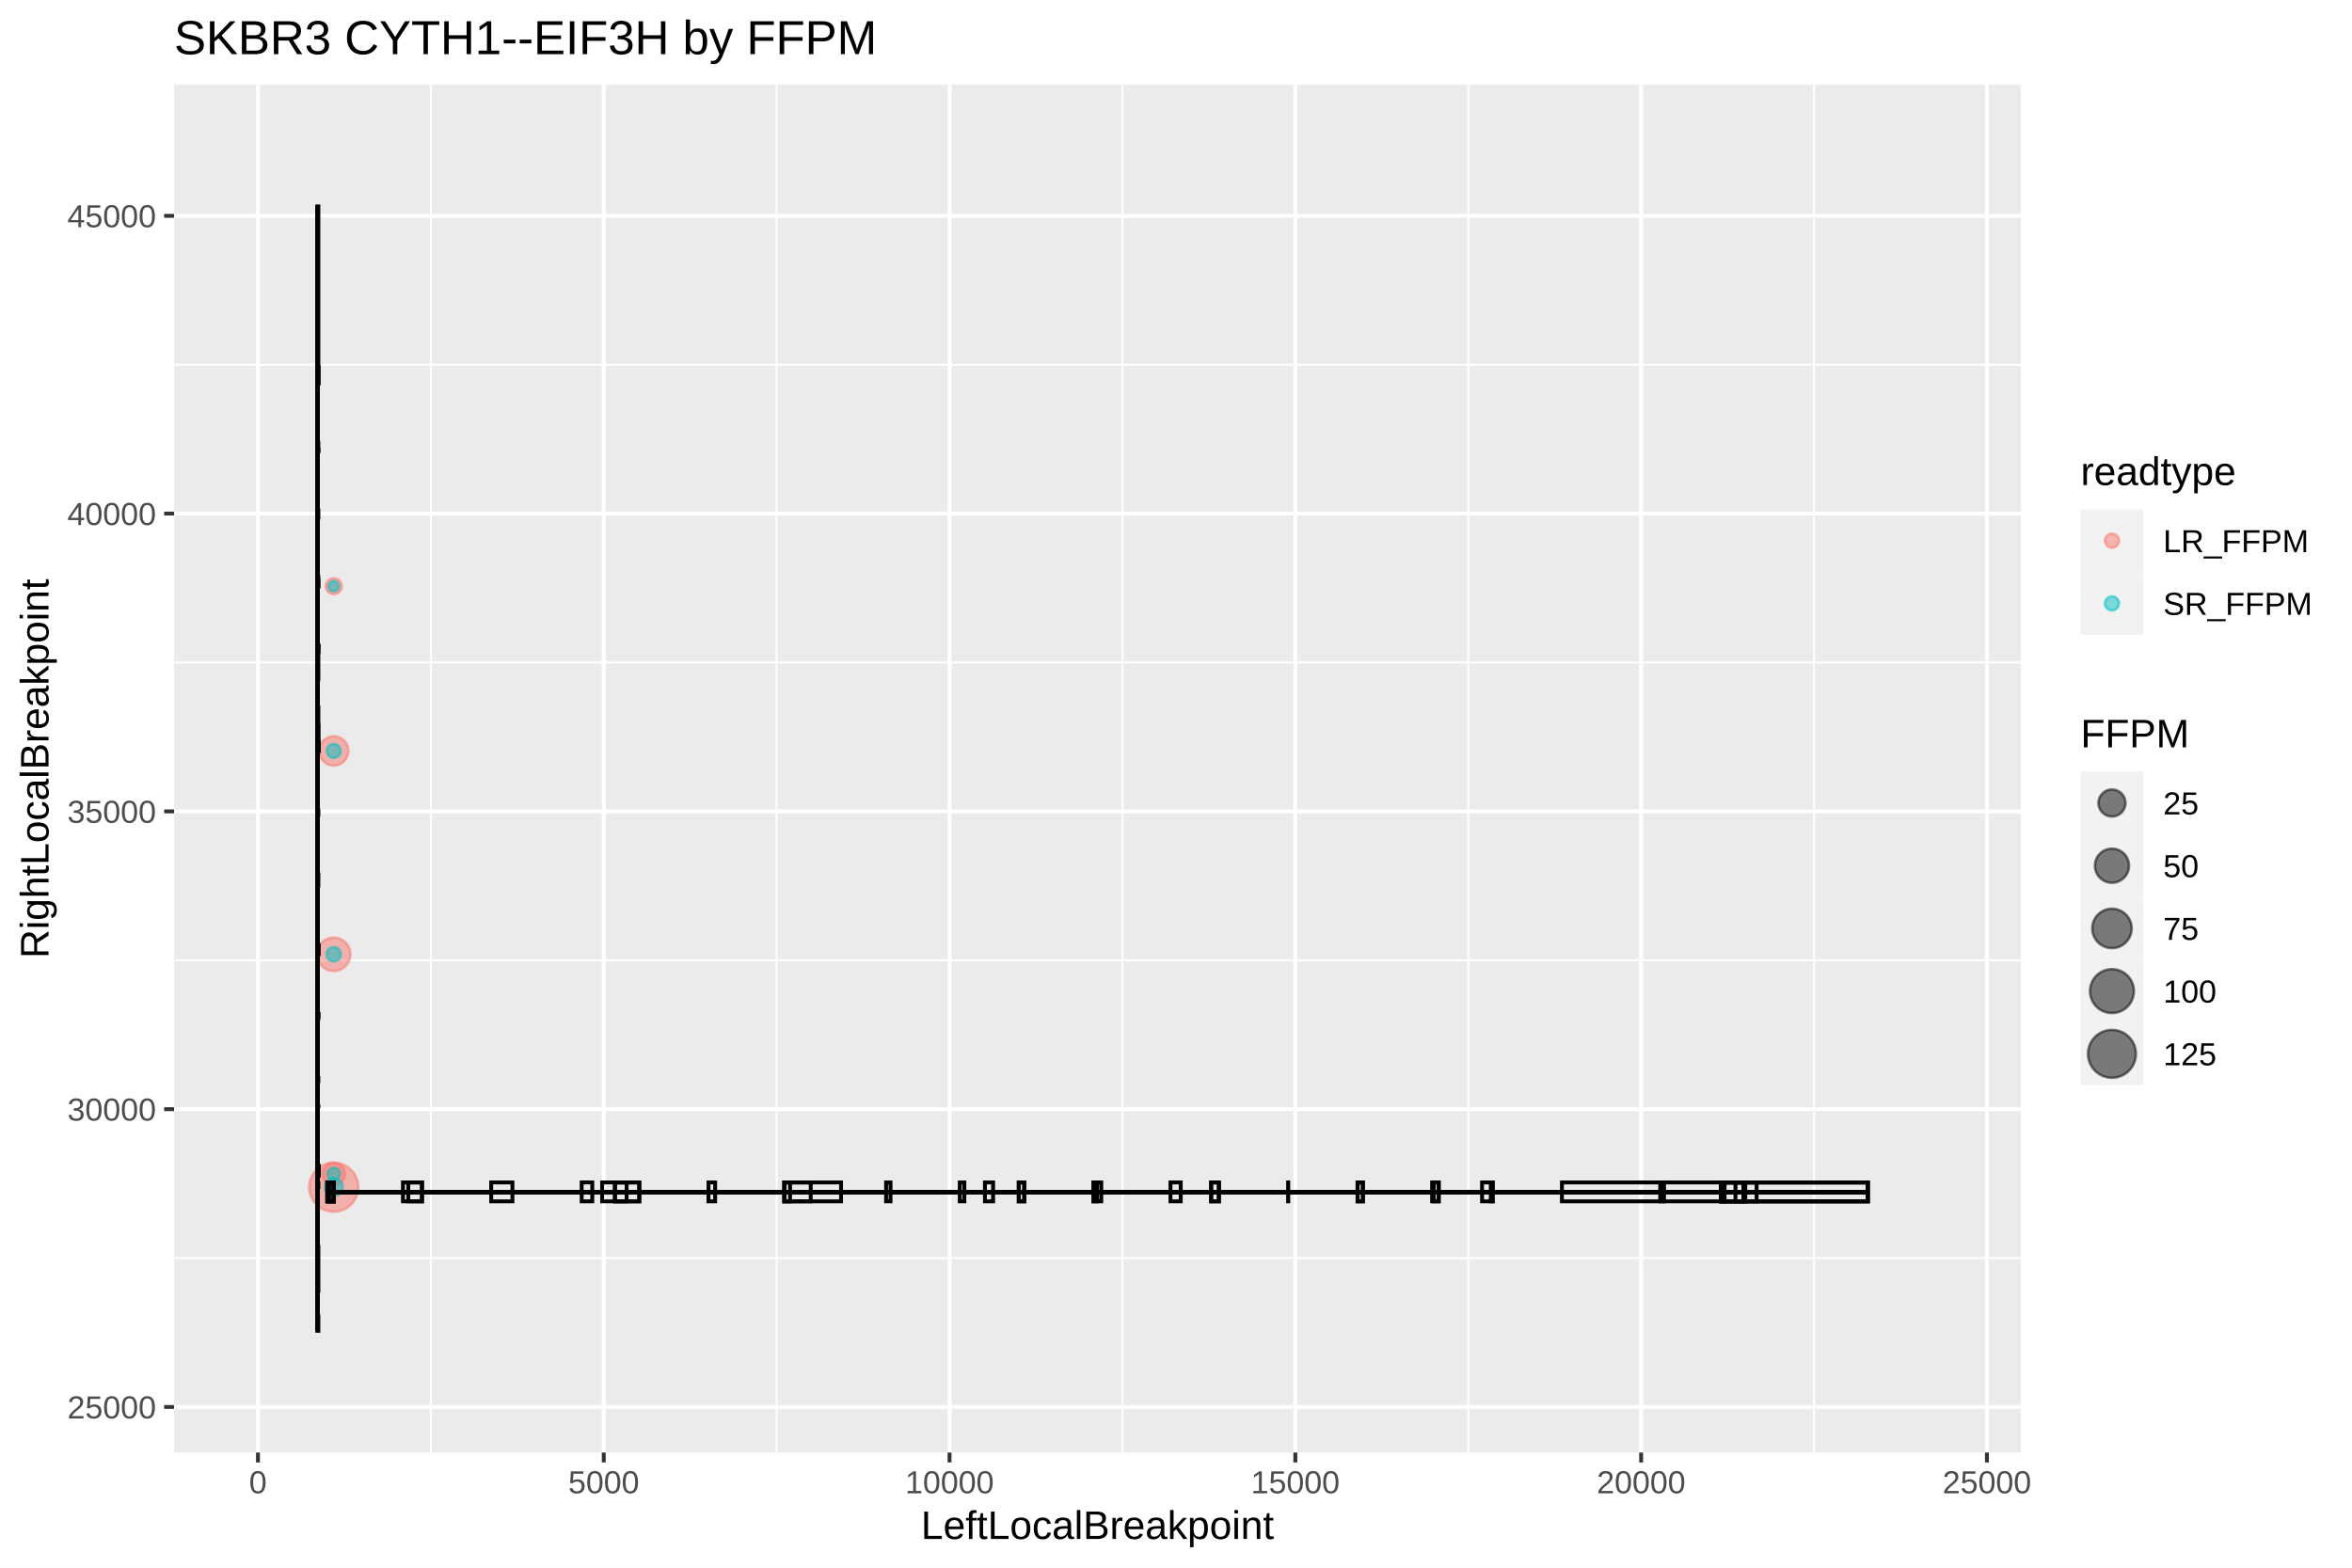
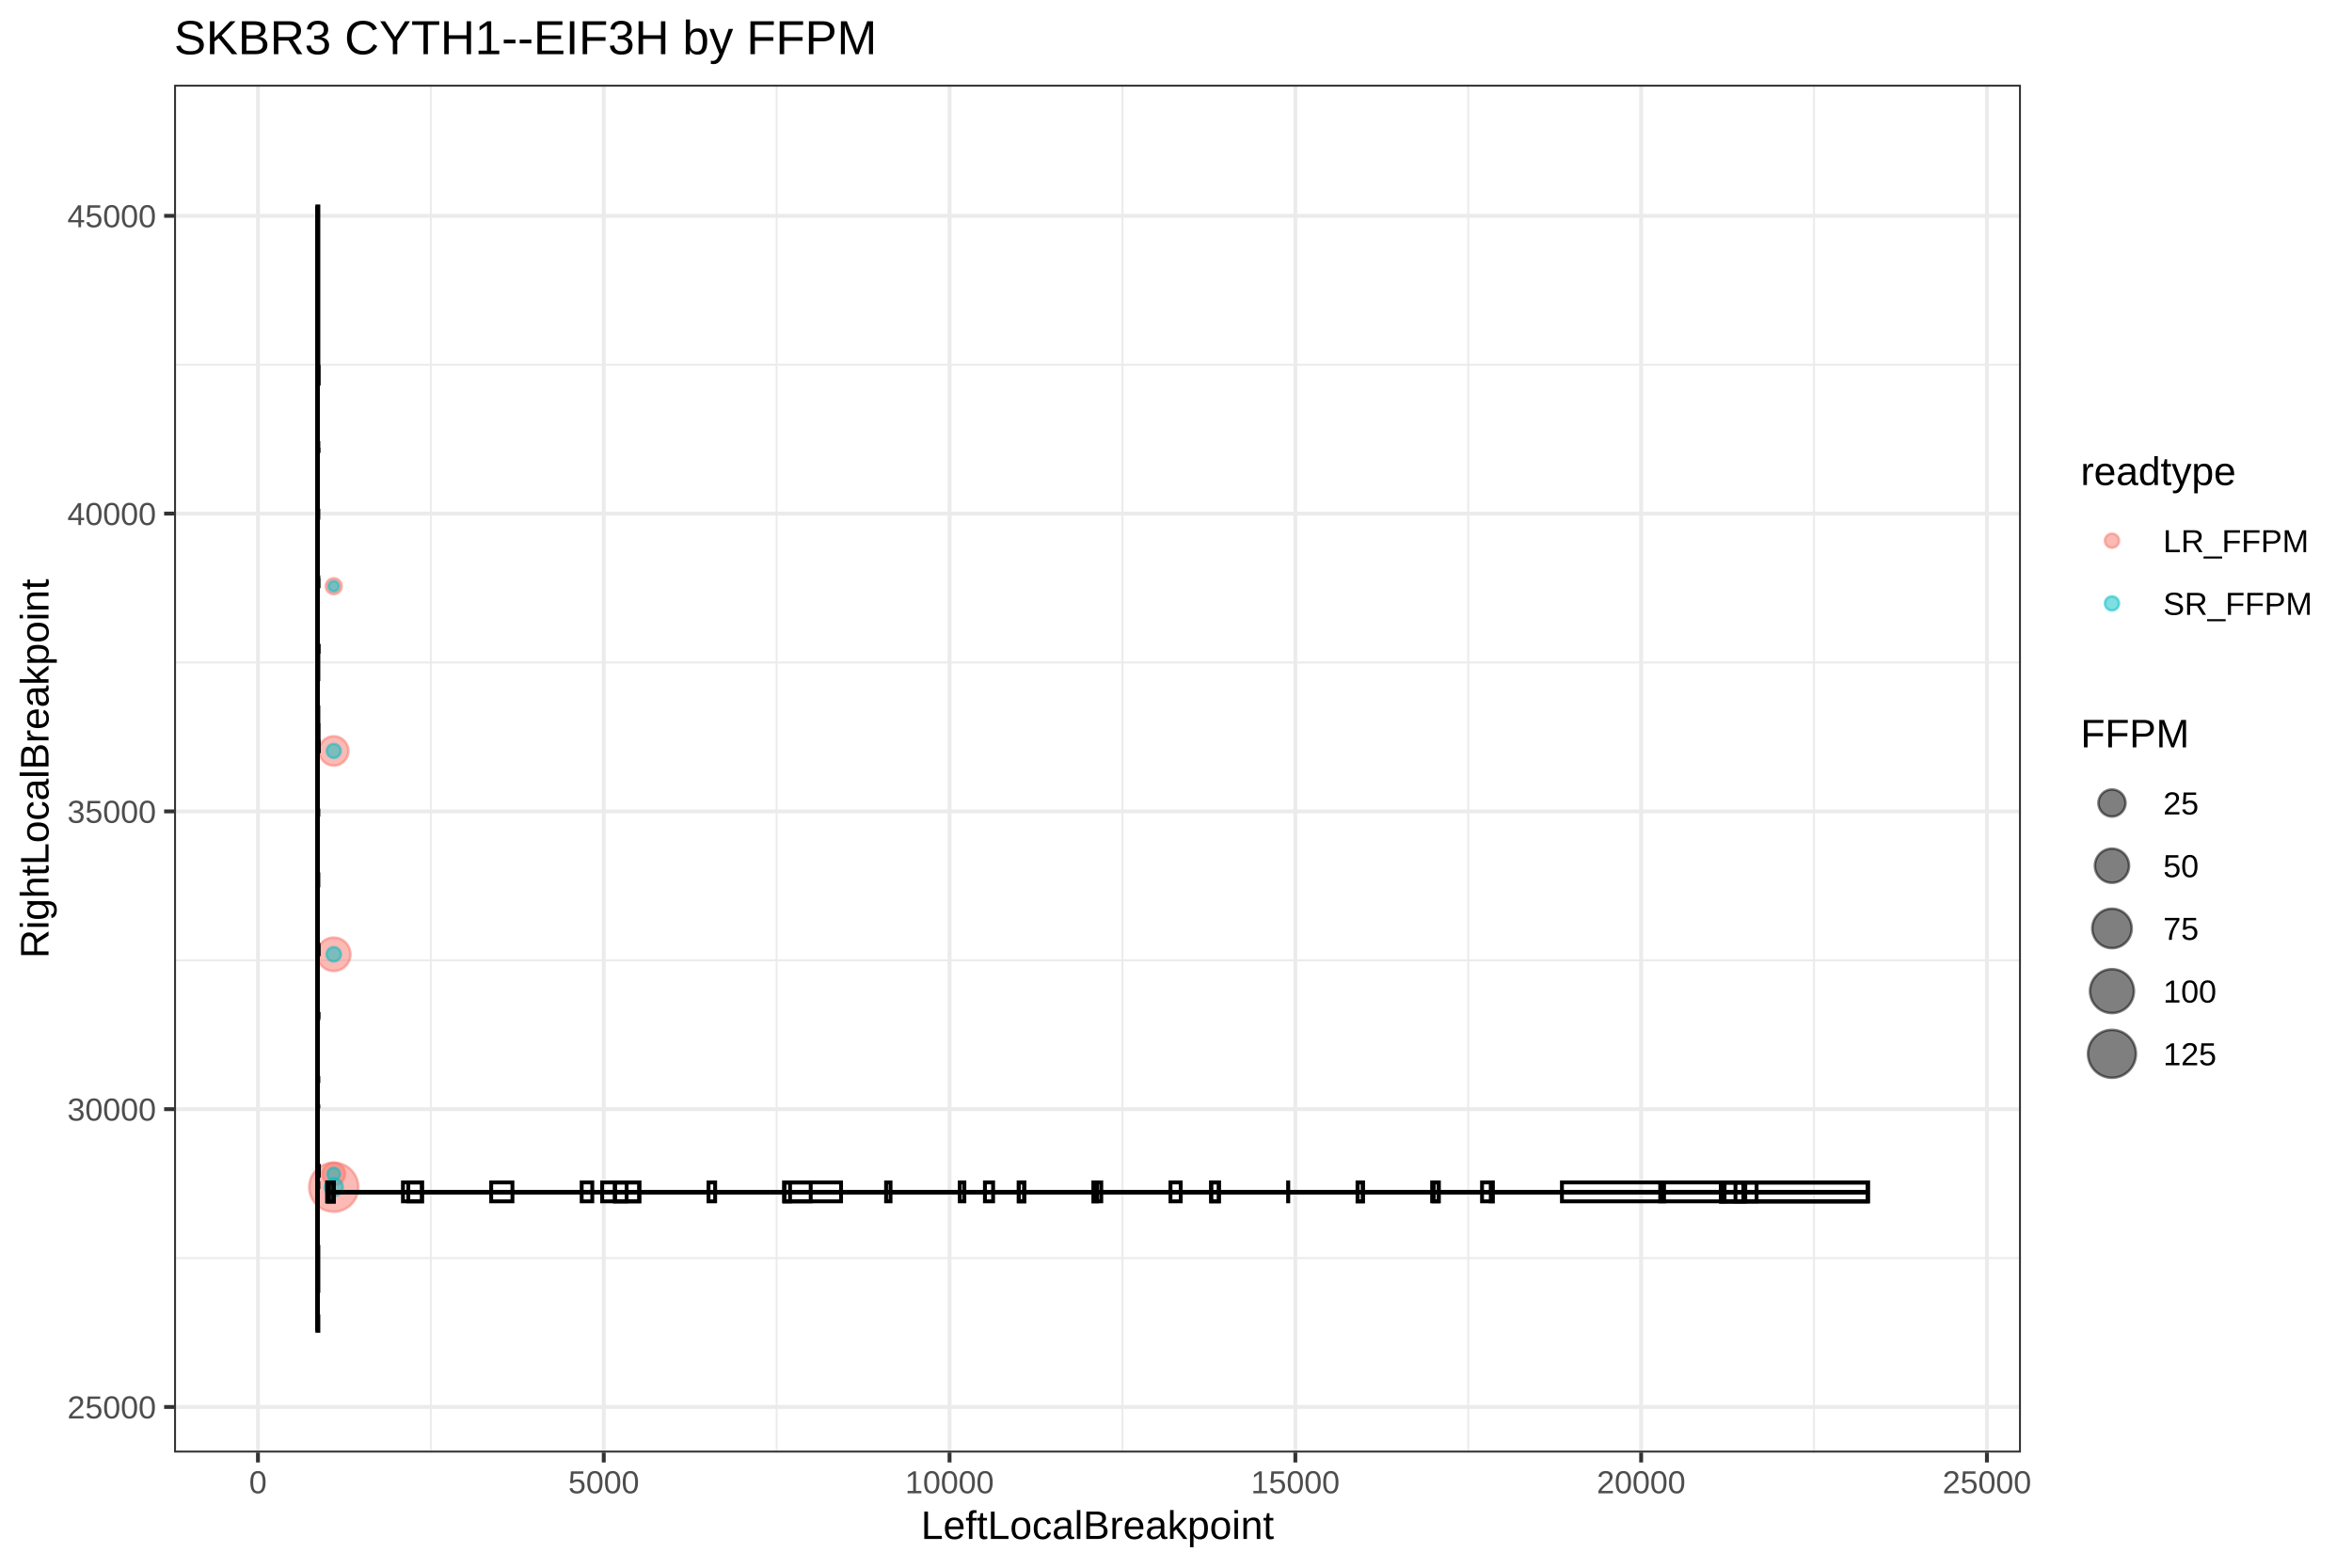
<svg xmlns="http://www.w3.org/2000/svg" class="svglite" width="648.00pt" height="432.00pt" viewBox="0 0 648.00 432.00">
  <defs>
    <style type="text/css">
    .svglite line, .svglite polyline, .svglite polygon, .svglite path, .svglite rect, .svglite circle {
      fill: none;
      stroke: #000000;
      stroke-linecap: round;
      stroke-linejoin: round;
      stroke-miterlimit: 10.00;
    }
    .svglite text {
      white-space: pre;
    }
  </style>
  </defs>
  <rect width="100%" height="100%" style="stroke: none; fill: #FFFFFF;" />
  <defs>
    <clipPath id="cpMC4wMHw2NDguMDB8MC4wMHw0MzIuMDA=">
      <rect x="0.00" y="0.00" width="648.00" height="432.00" />
    </clipPath>
  </defs>
  <g clip-path="url(#cpMC4wMHw2NDguMDB8MC4wMHw0MzIuMDA=)">
    <rect x="0.00" y="0.00" width="648.00" height="432.00" style="stroke-width: 1.07; stroke: #FFFFFF; fill: #FFFFFF;" />
  </g>
  <defs>
    <clipPath id="cpNDcuOTZ8NTU2Ljc5fDIzLjM0fDQwMC4yNw==">
      <rect x="47.96" y="23.34" width="508.83" height="376.93" />
    </clipPath>
  </defs>
  <g clip-path="url(#cpNDcuOTZ8NTU2Ljc5fDIzLjM0fDQwMC4yNw==)">
-     <rect x="47.96" y="23.34" width="508.83" height="376.93" style="stroke-width: 1.07; stroke: none; fill: #EBEBEB;" />
-     <polyline points="47.96,346.68 556.79,346.68 " style="stroke-width: 0.53; stroke: #FFFFFF; stroke-linecap: butt;" />
-     <polyline points="47.96,264.62 556.79,264.62 " style="stroke-width: 0.53; stroke: #FFFFFF; stroke-linecap: butt;" />
-     <polyline points="47.96,182.56 556.79,182.56 " style="stroke-width: 0.53; stroke: #FFFFFF; stroke-linecap: butt;" />
-     <polyline points="47.96,100.50 556.79,100.50 " style="stroke-width: 0.53; stroke: #FFFFFF; stroke-linecap: butt;" />
-     <polyline points="118.70,400.27 118.70,23.34 " style="stroke-width: 0.53; stroke: #FFFFFF; stroke-linecap: butt;" />
-     <polyline points="213.97,400.27 213.97,23.34 " style="stroke-width: 0.53; stroke: #FFFFFF; stroke-linecap: butt;" />
-     <polyline points="309.24,400.27 309.24,23.34 " style="stroke-width: 0.53; stroke: #FFFFFF; stroke-linecap: butt;" />
-     <polyline points="404.51,400.27 404.51,23.34 " style="stroke-width: 0.53; stroke: #FFFFFF; stroke-linecap: butt;" />
-     <polyline points="499.78,400.27 499.78,23.34 " style="stroke-width: 0.53; stroke: #FFFFFF; stroke-linecap: butt;" />
-     <polyline points="47.96,387.71 556.79,387.71 " style="stroke-width: 1.07; stroke: #FFFFFF; stroke-linecap: butt;" />
-     <polyline points="47.96,305.65 556.79,305.65 " style="stroke-width: 1.07; stroke: #FFFFFF; stroke-linecap: butt;" />
-     <polyline points="47.96,223.59 556.79,223.59 " style="stroke-width: 1.07; stroke: #FFFFFF; stroke-linecap: butt;" />
-     <polyline points="47.96,141.53 556.79,141.53 " style="stroke-width: 1.07; stroke: #FFFFFF; stroke-linecap: butt;" />
-     <polyline points="47.96,59.47 556.79,59.47 " style="stroke-width: 1.07; stroke: #FFFFFF; stroke-linecap: butt;" />
-     <polyline points="71.07,400.27 71.07,23.34 " style="stroke-width: 1.07; stroke: #FFFFFF; stroke-linecap: butt;" />
-     <polyline points="166.34,400.27 166.34,23.34 " style="stroke-width: 1.07; stroke: #FFFFFF; stroke-linecap: butt;" />
-     <polyline points="261.61,400.27 261.61,23.34 " style="stroke-width: 1.07; stroke: #FFFFFF; stroke-linecap: butt;" />
-     <polyline points="356.88,400.27 356.88,23.34 " style="stroke-width: 1.07; stroke: #FFFFFF; stroke-linecap: butt;" />
-     <polyline points="452.15,400.27 452.15,23.34 " style="stroke-width: 1.07; stroke: #FFFFFF; stroke-linecap: butt;" />
-     <polyline points="547.42,400.27 547.42,23.34 " style="stroke-width: 1.07; stroke: #FFFFFF; stroke-linecap: butt;" />
+     <rect x="47.96" y="23.34" width="508.83" height="376.93" style="stroke-width: 1.07; stroke: none; fill: #FFFFFF;" />
+     <polyline points="47.96,346.68 556.79,346.68 " style="stroke-width: 0.53; stroke: #EBEBEB; stroke-linecap: butt;" />
+     <polyline points="47.96,264.62 556.79,264.62 " style="stroke-width: 0.53; stroke: #EBEBEB; stroke-linecap: butt;" />
+     <polyline points="47.96,182.56 556.79,182.56 " style="stroke-width: 0.53; stroke: #EBEBEB; stroke-linecap: butt;" />
+     <polyline points="47.96,100.50 556.79,100.50 " style="stroke-width: 0.53; stroke: #EBEBEB; stroke-linecap: butt;" />
+     <polyline points="118.70,400.27 118.70,23.34 " style="stroke-width: 0.53; stroke: #EBEBEB; stroke-linecap: butt;" />
+     <polyline points="213.97,400.27 213.97,23.34 " style="stroke-width: 0.53; stroke: #EBEBEB; stroke-linecap: butt;" />
+     <polyline points="309.24,400.27 309.24,23.34 " style="stroke-width: 0.53; stroke: #EBEBEB; stroke-linecap: butt;" />
+     <polyline points="404.51,400.27 404.51,23.34 " style="stroke-width: 0.53; stroke: #EBEBEB; stroke-linecap: butt;" />
+     <polyline points="499.78,400.27 499.78,23.34 " style="stroke-width: 0.53; stroke: #EBEBEB; stroke-linecap: butt;" />
+     <polyline points="47.96,387.71 556.79,387.71 " style="stroke-width: 1.07; stroke: #EBEBEB; stroke-linecap: butt;" />
+     <polyline points="47.96,305.65 556.79,305.65 " style="stroke-width: 1.07; stroke: #EBEBEB; stroke-linecap: butt;" />
+     <polyline points="47.96,223.59 556.79,223.59 " style="stroke-width: 1.07; stroke: #EBEBEB; stroke-linecap: butt;" />
+     <polyline points="47.96,141.53 556.79,141.53 " style="stroke-width: 1.07; stroke: #EBEBEB; stroke-linecap: butt;" />
+     <polyline points="47.96,59.47 556.79,59.47 " style="stroke-width: 1.07; stroke: #EBEBEB; stroke-linecap: butt;" />
+     <polyline points="71.07,400.27 71.07,23.34 " style="stroke-width: 1.07; stroke: #EBEBEB; stroke-linecap: butt;" />
+     <polyline points="166.34,400.27 166.34,23.34 " style="stroke-width: 1.07; stroke: #EBEBEB; stroke-linecap: butt;" />
+     <polyline points="261.61,400.27 261.61,23.34 " style="stroke-width: 1.07; stroke: #EBEBEB; stroke-linecap: butt;" />
+     <polyline points="356.88,400.27 356.88,23.34 " style="stroke-width: 1.07; stroke: #EBEBEB; stroke-linecap: butt;" />
+     <polyline points="452.15,400.27 452.15,23.34 " style="stroke-width: 1.07; stroke: #EBEBEB; stroke-linecap: butt;" />
+     <polyline points="547.42,400.27 547.42,23.34 " style="stroke-width: 1.07; stroke: #EBEBEB; stroke-linecap: butt;" />
    <circle cx="91.95" cy="327.15" r="6.76" style="stroke-width: 0.71; stroke: #F8766D; stroke-opacity: 0.50; fill: #F8766D; fill-opacity: 0.50;" />
    <circle cx="91.95" cy="323.51" r="3.12" style="stroke-width: 0.71; stroke: #F8766D; stroke-opacity: 0.50; fill: #F8766D; fill-opacity: 0.50;" />
    <circle cx="91.95" cy="262.97" r="4.61" style="stroke-width: 0.71; stroke: #F8766D; stroke-opacity: 0.50; fill: #F8766D; fill-opacity: 0.50;" />
    <circle cx="91.95" cy="206.93" r="4.04" style="stroke-width: 0.71; stroke: #F8766D; stroke-opacity: 0.50; fill: #F8766D; fill-opacity: 0.50;" />
    <circle cx="91.95" cy="161.54" r="2.20" style="stroke-width: 0.71; stroke: #F8766D; stroke-opacity: 0.50; fill: #F8766D; fill-opacity: 0.50;" />
    <circle cx="91.95" cy="327.15" r="2.49" style="stroke-width: 0.71; stroke: #00BFC4; stroke-opacity: 0.50; fill: #00BFC4; fill-opacity: 0.50;" />
    <circle cx="91.95" cy="323.51" r="1.73" style="stroke-width: 0.71; stroke: #00BFC4; stroke-opacity: 0.50; fill: #00BFC4; fill-opacity: 0.50;" />
    <circle cx="91.95" cy="262.97" r="1.98" style="stroke-width: 0.71; stroke: #00BFC4; stroke-opacity: 0.50; fill: #00BFC4; fill-opacity: 0.50;" />
    <circle cx="91.95" cy="206.93" r="1.93" style="stroke-width: 0.71; stroke: #00BFC4; stroke-opacity: 0.50; fill: #00BFC4; fill-opacity: 0.50;" />
    <circle cx="91.95" cy="161.54" r="1.42" style="stroke-width: 0.71; stroke: #00BFC4; stroke-opacity: 0.50; fill: #00BFC4; fill-opacity: 0.50;" />
    <rect x="90.14" y="325.84" width="1.81" height="5.21" style="stroke-width: 1.07; stroke-linecap: butt; stroke-linejoin: miter;" />
    <rect x="90.20" y="325.84" width="1.75" height="5.21" style="stroke-width: 1.07; stroke-linecap: butt; stroke-linejoin: miter;" />
    <rect x="90.29" y="325.84" width="1.66" height="5.21" style="stroke-width: 1.07; stroke-linecap: butt; stroke-linejoin: miter;" />
    <rect x="90.60" y="325.84" width="1.35" height="5.21" style="stroke-width: 1.07; stroke-linecap: butt; stroke-linejoin: miter;" />
    <rect x="90.61" y="325.84" width="1.33" height="5.21" style="stroke-width: 1.07; stroke-linecap: butt; stroke-linejoin: miter;" />
    <rect x="111.02" y="325.84" width="5.24" height="5.21" style="stroke-width: 1.07; stroke-linecap: butt; stroke-linejoin: miter;" />
    <rect x="112.49" y="325.84" width="3.77" height="5.21" style="stroke-width: 1.07; stroke-linecap: butt; stroke-linejoin: miter;" />
    <rect x="135.33" y="325.84" width="5.85" height="5.21" style="stroke-width: 1.07; stroke-linecap: butt; stroke-linejoin: miter;" />
    <rect x="160.26" y="325.84" width="2.92" height="5.21" style="stroke-width: 1.07; stroke-linecap: butt; stroke-linejoin: miter;" />
    <rect x="165.90" y="325.84" width="10.23" height="5.21" style="stroke-width: 1.07; stroke-linecap: butt; stroke-linejoin: miter;" />
    <rect x="169.40" y="325.84" width="6.73" height="5.21" style="stroke-width: 1.07; stroke-linecap: butt; stroke-linejoin: miter;" />
    <rect x="169.44" y="325.84" width="3.20" height="5.21" style="stroke-width: 1.07; stroke-linecap: butt; stroke-linejoin: miter;" />
    <rect x="195.20" y="325.84" width="1.83" height="5.21" style="stroke-width: 1.07; stroke-linecap: butt; stroke-linejoin: miter;" />
    <rect x="216.10" y="325.84" width="1.56" height="5.21" style="stroke-width: 1.07; stroke-linecap: butt; stroke-linejoin: miter;" />
    <rect x="216.10" y="325.84" width="15.62" height="5.21" style="stroke-width: 1.07; stroke-linecap: butt; stroke-linejoin: miter;" />
    <rect x="216.10" y="325.84" width="7.26" height="5.21" style="stroke-width: 1.07; stroke-linecap: butt; stroke-linejoin: miter;" />
    <rect x="244.13" y="325.84" width="1.22" height="5.21" style="stroke-width: 1.07; stroke-linecap: butt; stroke-linejoin: miter;" />
    <rect x="264.43" y="325.84" width="1.26" height="5.21" style="stroke-width: 1.07; stroke-linecap: butt; stroke-linejoin: miter;" />
    <rect x="271.36" y="325.84" width="2.25" height="5.21" style="stroke-width: 1.07; stroke-linecap: butt; stroke-linejoin: miter;" />
    <rect x="280.68" y="325.84" width="1.52" height="5.21" style="stroke-width: 1.07; stroke-linecap: butt; stroke-linejoin: miter;" />
    <rect x="280.68" y="325.84" width="1.51" height="5.21" style="stroke-width: 1.07; stroke-linecap: butt; stroke-linejoin: miter;" />
    <rect x="301.28" y="325.84" width="2.13" height="5.21" style="stroke-width: 1.07; stroke-linecap: butt; stroke-linejoin: miter;" />
    <rect x="301.28" y="325.84" width="0.97" height="5.21" style="stroke-width: 1.07; stroke-linecap: butt; stroke-linejoin: miter;" />
    <rect x="322.48" y="325.84" width="2.82" height="5.21" style="stroke-width: 1.07; stroke-linecap: butt; stroke-linejoin: miter;" />
    <rect x="333.69" y="325.84" width="2.12" height="5.21" style="stroke-width: 1.07; stroke-linecap: butt; stroke-linejoin: miter;" />
    <rect x="333.69" y="325.84" width="2.13" height="5.21" style="stroke-width: 1.07; stroke-linecap: butt; stroke-linejoin: miter;" />
    <rect x="354.89" y="325.84" width="0.038" height="5.21" style="stroke-width: 1.07; stroke-linecap: butt; stroke-linejoin: miter;" />
    <rect x="374.01" y="325.84" width="1.49" height="5.21" style="stroke-width: 1.07; stroke-linecap: butt; stroke-linejoin: miter;" />
    <rect x="374.04" y="325.84" width="1.45" height="5.21" style="stroke-width: 1.07; stroke-linecap: butt; stroke-linejoin: miter;" />
    <rect x="394.57" y="325.84" width="1.81" height="5.21" style="stroke-width: 1.07; stroke-linecap: butt; stroke-linejoin: miter;" />
    <rect x="395.02" y="325.84" width="1.35" height="5.21" style="stroke-width: 1.07; stroke-linecap: butt; stroke-linejoin: miter;" />
    <rect x="408.32" y="325.84" width="2.93" height="5.21" style="stroke-width: 1.07; stroke-linecap: butt; stroke-linejoin: miter;" />
    <rect x="410.72" y="325.84" width="0.53" height="5.21" style="stroke-width: 1.07; stroke-linecap: butt; stroke-linejoin: miter;" />
    <rect x="430.33" y="325.84" width="84.26" height="5.21" style="stroke-width: 1.07; stroke-linecap: butt; stroke-linejoin: miter;" />
    <rect x="457.41" y="325.84" width="1.05" height="5.21" style="stroke-width: 1.07; stroke-linecap: butt; stroke-linejoin: miter;" />
    <rect x="474.19" y="325.84" width="40.41" height="5.21" style="stroke-width: 1.07; stroke-linecap: butt; stroke-linejoin: miter;" />
    <rect x="474.19" y="325.84" width="9.77" height="5.21" style="stroke-width: 1.07; stroke-linecap: butt; stroke-linejoin: miter;" />
    <rect x="474.19" y="325.84" width="6.65" height="5.21" style="stroke-width: 1.07; stroke-linecap: butt; stroke-linejoin: miter;" />
    <rect x="474.19" y="325.84" width="6.12" height="5.21" style="stroke-width: 1.07; stroke-linecap: butt; stroke-linejoin: miter;" />
    <rect x="474.19" y="325.84" width="0.95" height="5.21" style="stroke-width: 1.07; stroke-linecap: butt; stroke-linejoin: miter;" />
    <rect x="478.14" y="325.84" width="36.47" height="5.21" style="stroke-width: 1.07; stroke-linecap: butt; stroke-linejoin: miter;" />
    <line x1="90.14" y1="328.44" x2="514.61" y2="328.44" style="stroke-width: 1.07; stroke: #000000; stroke-opacity: 0.50; stroke-linecap: butt;" />
    <line x1="90.14" y1="328.44" x2="514.61" y2="328.44" style="stroke-width: 1.07; stroke: #000000; stroke-opacity: 0.50; stroke-linecap: butt;" />
    <line x1="90.14" y1="328.44" x2="514.61" y2="328.44" style="stroke-width: 1.07; stroke: #000000; stroke-opacity: 0.50; stroke-linecap: butt;" />
    <line x1="90.14" y1="328.44" x2="514.61" y2="328.44" style="stroke-width: 1.07; stroke: #000000; stroke-opacity: 0.50; stroke-linecap: butt;" />
    <line x1="90.14" y1="328.44" x2="514.61" y2="328.44" style="stroke-width: 1.07; stroke: #000000; stroke-opacity: 0.50; stroke-linecap: butt;" />
    <line x1="90.14" y1="328.44" x2="514.61" y2="328.44" style="stroke-width: 1.07; stroke: #000000; stroke-opacity: 0.50; stroke-linecap: butt;" />
    <line x1="90.14" y1="328.44" x2="514.61" y2="328.44" style="stroke-width: 1.07; stroke: #000000; stroke-opacity: 0.50; stroke-linecap: butt;" />
    <line x1="90.14" y1="328.44" x2="514.61" y2="328.44" style="stroke-width: 1.07; stroke: #000000; stroke-opacity: 0.50; stroke-linecap: butt;" />
    <line x1="90.14" y1="328.44" x2="514.61" y2="328.44" style="stroke-width: 1.07; stroke: #000000; stroke-opacity: 0.50; stroke-linecap: butt;" />
    <line x1="90.14" y1="328.44" x2="514.61" y2="328.44" style="stroke-width: 1.07; stroke: #000000; stroke-opacity: 0.50; stroke-linecap: butt;" />
    <line x1="90.14" y1="328.44" x2="514.61" y2="328.44" style="stroke-width: 1.07; stroke: #000000; stroke-opacity: 0.50; stroke-linecap: butt;" />
    <line x1="90.14" y1="328.44" x2="514.61" y2="328.44" style="stroke-width: 1.07; stroke: #000000; stroke-opacity: 0.50; stroke-linecap: butt;" />
    <line x1="90.14" y1="328.44" x2="514.61" y2="328.44" style="stroke-width: 1.07; stroke: #000000; stroke-opacity: 0.50; stroke-linecap: butt;" />
    <line x1="90.14" y1="328.44" x2="514.61" y2="328.44" style="stroke-width: 1.07; stroke: #000000; stroke-opacity: 0.50; stroke-linecap: butt;" />
    <line x1="90.14" y1="328.44" x2="514.61" y2="328.44" style="stroke-width: 1.07; stroke: #000000; stroke-opacity: 0.50; stroke-linecap: butt;" />
    <line x1="90.14" y1="328.44" x2="514.61" y2="328.44" style="stroke-width: 1.07; stroke: #000000; stroke-opacity: 0.50; stroke-linecap: butt;" />
    <line x1="90.14" y1="328.44" x2="514.61" y2="328.44" style="stroke-width: 1.07; stroke: #000000; stroke-opacity: 0.50; stroke-linecap: butt;" />
    <line x1="90.14" y1="328.44" x2="514.61" y2="328.44" style="stroke-width: 1.07; stroke: #000000; stroke-opacity: 0.50; stroke-linecap: butt;" />
    <line x1="90.14" y1="328.44" x2="514.61" y2="328.44" style="stroke-width: 1.07; stroke: #000000; stroke-opacity: 0.50; stroke-linecap: butt;" />
    <line x1="90.14" y1="328.44" x2="514.61" y2="328.44" style="stroke-width: 1.07; stroke: #000000; stroke-opacity: 0.50; stroke-linecap: butt;" />
    <line x1="90.14" y1="328.44" x2="514.61" y2="328.44" style="stroke-width: 1.07; stroke: #000000; stroke-opacity: 0.50; stroke-linecap: butt;" />
    <line x1="90.14" y1="328.44" x2="514.61" y2="328.44" style="stroke-width: 1.07; stroke: #000000; stroke-opacity: 0.50; stroke-linecap: butt;" />
    <line x1="90.14" y1="328.44" x2="514.61" y2="328.44" style="stroke-width: 1.07; stroke: #000000; stroke-opacity: 0.50; stroke-linecap: butt;" />
    <line x1="90.14" y1="328.44" x2="514.61" y2="328.44" style="stroke-width: 1.07; stroke: #000000; stroke-opacity: 0.50; stroke-linecap: butt;" />
    <line x1="90.14" y1="328.44" x2="514.61" y2="328.44" style="stroke-width: 1.07; stroke: #000000; stroke-opacity: 0.50; stroke-linecap: butt;" />
    <line x1="90.14" y1="328.44" x2="514.61" y2="328.44" style="stroke-width: 1.07; stroke: #000000; stroke-opacity: 0.50; stroke-linecap: butt;" />
    <line x1="90.14" y1="328.44" x2="514.61" y2="328.44" style="stroke-width: 1.07; stroke: #000000; stroke-opacity: 0.50; stroke-linecap: butt;" />
    <line x1="90.14" y1="328.44" x2="514.61" y2="328.44" style="stroke-width: 1.07; stroke: #000000; stroke-opacity: 0.50; stroke-linecap: butt;" />
    <line x1="90.14" y1="328.44" x2="514.61" y2="328.44" style="stroke-width: 1.07; stroke: #000000; stroke-opacity: 0.50; stroke-linecap: butt;" />
    <line x1="90.14" y1="328.44" x2="514.61" y2="328.44" style="stroke-width: 1.07; stroke: #000000; stroke-opacity: 0.50; stroke-linecap: butt;" />
    <line x1="90.14" y1="328.44" x2="514.61" y2="328.44" style="stroke-width: 1.07; stroke: #000000; stroke-opacity: 0.50; stroke-linecap: butt;" />
    <line x1="90.14" y1="328.44" x2="514.61" y2="328.44" style="stroke-width: 1.07; stroke: #000000; stroke-opacity: 0.50; stroke-linecap: butt;" />
    <line x1="90.14" y1="328.44" x2="514.61" y2="328.44" style="stroke-width: 1.07; stroke: #000000; stroke-opacity: 0.50; stroke-linecap: butt;" />
    <line x1="90.14" y1="328.44" x2="514.61" y2="328.44" style="stroke-width: 1.07; stroke: #000000; stroke-opacity: 0.50; stroke-linecap: butt;" />
    <line x1="90.14" y1="328.44" x2="514.61" y2="328.44" style="stroke-width: 1.07; stroke: #000000; stroke-opacity: 0.50; stroke-linecap: butt;" />
    <line x1="90.14" y1="328.44" x2="514.61" y2="328.44" style="stroke-width: 1.07; stroke: #000000; stroke-opacity: 0.50; stroke-linecap: butt;" />
    <line x1="90.14" y1="328.44" x2="514.61" y2="328.44" style="stroke-width: 1.07; stroke: #000000; stroke-opacity: 0.50; stroke-linecap: butt;" />
    <line x1="90.14" y1="328.44" x2="514.61" y2="328.44" style="stroke-width: 1.07; stroke: #000000; stroke-opacity: 0.50; stroke-linecap: butt;" />
    <line x1="90.14" y1="328.44" x2="514.61" y2="328.44" style="stroke-width: 1.07; stroke: #000000; stroke-opacity: 0.50; stroke-linecap: butt;" />
    <line x1="90.14" y1="328.44" x2="514.61" y2="328.44" style="stroke-width: 1.07; stroke: #000000; stroke-opacity: 0.50; stroke-linecap: butt;" />
    <line x1="90.14" y1="328.44" x2="514.61" y2="328.44" style="stroke-width: 1.07; stroke: #000000; stroke-opacity: 0.50; stroke-linecap: butt;" />
    <rect x="87.42" y="362.73" width="0.29" height="3.99" style="stroke-width: 1.07; stroke-linecap: butt; stroke-linejoin: miter;" />
    <rect x="87.42" y="343.58" width="0.29" height="12.14" style="stroke-width: 1.07; stroke-linecap: butt; stroke-linejoin: miter;" />
    <rect x="87.42" y="326.05" width="0.29" height="1.10" style="stroke-width: 1.07; stroke-linecap: butt; stroke-linejoin: miter;" />
    <rect x="87.42" y="321.36" width="0.29" height="2.68" style="stroke-width: 1.07; stroke-linecap: butt; stroke-linejoin: miter;" />
    <rect x="87.42" y="321.36" width="0.29" height="2.58" style="stroke-width: 1.07; stroke-linecap: butt; stroke-linejoin: miter;" />
    <rect x="87.42" y="321.36" width="0.29" height="2.56" style="stroke-width: 1.07; stroke-linecap: butt; stroke-linejoin: miter;" />
    <rect x="87.42" y="321.36" width="0.29" height="2.54" style="stroke-width: 1.07; stroke-linecap: butt; stroke-linejoin: miter;" />
    <rect x="87.42" y="321.36" width="0.29" height="2.28" style="stroke-width: 1.07; stroke-linecap: butt; stroke-linejoin: miter;" />
    <rect x="87.42" y="321.36" width="0.29" height="2.15" style="stroke-width: 1.07; stroke-linecap: butt; stroke-linejoin: miter;" />
    <rect x="87.42" y="321.36" width="0.29" height="1.94" style="stroke-width: 1.07; stroke-linecap: butt; stroke-linejoin: miter;" />
    <rect x="87.42" y="304.90" width="0.29" height="0.033" style="stroke-width: 1.07; stroke-linecap: butt; stroke-linejoin: miter;" />
    <rect x="87.42" y="297.09" width="0.29" height="0.82" style="stroke-width: 1.07; stroke-linecap: butt; stroke-linejoin: miter;" />
    <rect x="87.42" y="279.39" width="0.29" height="1.26" style="stroke-width: 1.07; stroke-linecap: butt; stroke-linejoin: miter;" />
    <rect x="87.42" y="279.39" width="0.29" height="0.77" style="stroke-width: 1.07; stroke-linecap: butt; stroke-linejoin: miter;" />
    <rect x="87.42" y="260.40" width="0.29" height="2.56" style="stroke-width: 1.07; stroke-linecap: butt; stroke-linejoin: miter;" />
    <rect x="87.42" y="261.04" width="0.29" height="1.92" style="stroke-width: 1.07; stroke-linecap: butt; stroke-linejoin: miter;" />
    <rect x="87.42" y="260.40" width="0.29" height="2.36" style="stroke-width: 1.07; stroke-linecap: butt; stroke-linejoin: miter;" />
    <rect x="87.42" y="240.96" width="0.29" height="3.02" style="stroke-width: 1.07; stroke-linecap: butt; stroke-linejoin: miter;" />
    <rect x="87.42" y="223.36" width="0.29" height="1.17" style="stroke-width: 1.07; stroke-linecap: butt; stroke-linejoin: miter;" />
    <rect x="87.42" y="204.19" width="0.29" height="2.74" style="stroke-width: 1.07; stroke-linecap: butt; stroke-linejoin: miter;" />
    <rect x="87.42" y="194.94" width="0.29" height="12.00" style="stroke-width: 1.07; stroke-linecap: butt; stroke-linejoin: miter;" />
    <rect x="87.42" y="199.80" width="0.29" height="7.14" style="stroke-width: 1.07; stroke-linecap: butt; stroke-linejoin: miter;" />
    <rect x="87.42" y="204.51" width="0.29" height="2.43" style="stroke-width: 1.07; stroke-linecap: butt; stroke-linejoin: miter;" />
    <rect x="87.42" y="205.39" width="0.29" height="1.54" style="stroke-width: 1.07; stroke-linecap: butt; stroke-linejoin: miter;" />
    <rect x="87.42" y="177.97" width="0.29" height="9.19" style="stroke-width: 1.07; stroke-linecap: butt; stroke-linejoin: miter;" />
    <rect x="87.42" y="177.97" width="0.29" height="1.62" style="stroke-width: 1.07; stroke-linecap: butt; stroke-linejoin: miter;" />
    <rect x="87.42" y="178.05" width="0.29" height="1.54" style="stroke-width: 1.07; stroke-linecap: butt; stroke-linejoin: miter;" />
    <rect x="87.42" y="159.09" width="0.29" height="2.45" style="stroke-width: 1.07; stroke-linecap: butt; stroke-linejoin: miter;" />
    <rect x="87.42" y="159.90" width="0.29" height="1.64" style="stroke-width: 1.07; stroke-linecap: butt; stroke-linejoin: miter;" />
    <rect x="87.42" y="140.70" width="0.29" height="1.97" style="stroke-width: 1.07; stroke-linecap: butt; stroke-linejoin: miter;" />
    <rect x="87.42" y="122.10" width="0.29" height="2.17" style="stroke-width: 1.07; stroke-linecap: butt; stroke-linejoin: miter;" />
    <rect x="87.42" y="123.91" width="0.29" height="0.36" style="stroke-width: 1.07; stroke-linecap: butt; stroke-linejoin: miter;" />
    <rect x="87.42" y="56.88" width="0.29" height="48.79" style="stroke-width: 1.07; stroke-linecap: butt; stroke-linejoin: miter;" />
    <rect x="87.42" y="101.24" width="0.29" height="4.43" style="stroke-width: 1.07; stroke-linecap: butt; stroke-linejoin: miter;" />
    <rect x="87.42" y="100.98" width="0.29" height="4.69" style="stroke-width: 1.07; stroke-linecap: butt; stroke-linejoin: miter;" />
    <line x1="87.57" y1="366.72" x2="87.57" y2="56.88" style="stroke-width: 1.07; stroke: #000000; stroke-opacity: 0.50; stroke-linecap: butt;" />
    <line x1="87.57" y1="366.72" x2="87.57" y2="56.88" style="stroke-width: 1.07; stroke: #000000; stroke-opacity: 0.50; stroke-linecap: butt;" />
    <line x1="87.57" y1="366.72" x2="87.57" y2="56.88" style="stroke-width: 1.07; stroke: #000000; stroke-opacity: 0.50; stroke-linecap: butt;" />
    <line x1="87.57" y1="366.72" x2="87.57" y2="56.88" style="stroke-width: 1.07; stroke: #000000; stroke-opacity: 0.50; stroke-linecap: butt;" />
    <line x1="87.57" y1="366.72" x2="87.57" y2="56.88" style="stroke-width: 1.07; stroke: #000000; stroke-opacity: 0.50; stroke-linecap: butt;" />
    <line x1="87.57" y1="366.72" x2="87.57" y2="56.88" style="stroke-width: 1.07; stroke: #000000; stroke-opacity: 0.50; stroke-linecap: butt;" />
    <line x1="87.57" y1="366.72" x2="87.57" y2="56.88" style="stroke-width: 1.07; stroke: #000000; stroke-opacity: 0.50; stroke-linecap: butt;" />
    <line x1="87.57" y1="366.72" x2="87.57" y2="56.88" style="stroke-width: 1.07; stroke: #000000; stroke-opacity: 0.50; stroke-linecap: butt;" />
    <line x1="87.57" y1="366.72" x2="87.57" y2="56.88" style="stroke-width: 1.07; stroke: #000000; stroke-opacity: 0.50; stroke-linecap: butt;" />
    <line x1="87.57" y1="366.72" x2="87.57" y2="56.88" style="stroke-width: 1.07; stroke: #000000; stroke-opacity: 0.50; stroke-linecap: butt;" />
    <line x1="87.57" y1="366.72" x2="87.57" y2="56.88" style="stroke-width: 1.07; stroke: #000000; stroke-opacity: 0.50; stroke-linecap: butt;" />
    <line x1="87.57" y1="366.72" x2="87.57" y2="56.88" style="stroke-width: 1.07; stroke: #000000; stroke-opacity: 0.50; stroke-linecap: butt;" />
    <line x1="87.57" y1="366.72" x2="87.57" y2="56.88" style="stroke-width: 1.07; stroke: #000000; stroke-opacity: 0.50; stroke-linecap: butt;" />
    <line x1="87.57" y1="366.72" x2="87.57" y2="56.88" style="stroke-width: 1.07; stroke: #000000; stroke-opacity: 0.50; stroke-linecap: butt;" />
    <line x1="87.57" y1="366.72" x2="87.57" y2="56.88" style="stroke-width: 1.07; stroke: #000000; stroke-opacity: 0.50; stroke-linecap: butt;" />
    <line x1="87.57" y1="366.72" x2="87.57" y2="56.88" style="stroke-width: 1.07; stroke: #000000; stroke-opacity: 0.50; stroke-linecap: butt;" />
    <line x1="87.57" y1="366.72" x2="87.57" y2="56.88" style="stroke-width: 1.07; stroke: #000000; stroke-opacity: 0.50; stroke-linecap: butt;" />
    <line x1="87.57" y1="366.72" x2="87.57" y2="56.88" style="stroke-width: 1.07; stroke: #000000; stroke-opacity: 0.50; stroke-linecap: butt;" />
    <line x1="87.57" y1="366.72" x2="87.57" y2="56.88" style="stroke-width: 1.07; stroke: #000000; stroke-opacity: 0.50; stroke-linecap: butt;" />
    <line x1="87.57" y1="366.72" x2="87.57" y2="56.88" style="stroke-width: 1.07; stroke: #000000; stroke-opacity: 0.50; stroke-linecap: butt;" />
    <line x1="87.57" y1="366.72" x2="87.57" y2="56.88" style="stroke-width: 1.07; stroke: #000000; stroke-opacity: 0.50; stroke-linecap: butt;" />
    <line x1="87.57" y1="366.72" x2="87.57" y2="56.88" style="stroke-width: 1.07; stroke: #000000; stroke-opacity: 0.50; stroke-linecap: butt;" />
    <line x1="87.57" y1="366.72" x2="87.57" y2="56.88" style="stroke-width: 1.07; stroke: #000000; stroke-opacity: 0.50; stroke-linecap: butt;" />
    <line x1="87.57" y1="366.72" x2="87.57" y2="56.88" style="stroke-width: 1.07; stroke: #000000; stroke-opacity: 0.50; stroke-linecap: butt;" />
    <line x1="87.57" y1="366.72" x2="87.57" y2="56.88" style="stroke-width: 1.07; stroke: #000000; stroke-opacity: 0.50; stroke-linecap: butt;" />
    <line x1="87.57" y1="366.72" x2="87.57" y2="56.88" style="stroke-width: 1.07; stroke: #000000; stroke-opacity: 0.50; stroke-linecap: butt;" />
    <line x1="87.57" y1="366.72" x2="87.57" y2="56.88" style="stroke-width: 1.07; stroke: #000000; stroke-opacity: 0.50; stroke-linecap: butt;" />
    <line x1="87.57" y1="366.72" x2="87.57" y2="56.88" style="stroke-width: 1.07; stroke: #000000; stroke-opacity: 0.50; stroke-linecap: butt;" />
    <line x1="87.57" y1="366.72" x2="87.57" y2="56.88" style="stroke-width: 1.07; stroke: #000000; stroke-opacity: 0.50; stroke-linecap: butt;" />
    <line x1="87.57" y1="366.72" x2="87.57" y2="56.88" style="stroke-width: 1.07; stroke: #000000; stroke-opacity: 0.50; stroke-linecap: butt;" />
    <line x1="87.57" y1="366.72" x2="87.57" y2="56.88" style="stroke-width: 1.07; stroke: #000000; stroke-opacity: 0.50; stroke-linecap: butt;" />
    <line x1="87.57" y1="366.72" x2="87.57" y2="56.88" style="stroke-width: 1.07; stroke: #000000; stroke-opacity: 0.50; stroke-linecap: butt;" />
    <line x1="87.57" y1="366.72" x2="87.57" y2="56.88" style="stroke-width: 1.07; stroke: #000000; stroke-opacity: 0.50; stroke-linecap: butt;" />
    <line x1="87.57" y1="366.72" x2="87.57" y2="56.88" style="stroke-width: 1.07; stroke: #000000; stroke-opacity: 0.50; stroke-linecap: butt;" />
    <line x1="87.57" y1="366.72" x2="87.57" y2="56.88" style="stroke-width: 1.07; stroke: #000000; stroke-opacity: 0.50; stroke-linecap: butt;" />
+     <rect x="47.96" y="23.34" width="508.83" height="376.93" style="stroke-width: 1.07; stroke: #333333;" />
  </g>
  <g clip-path="url(#cpMC4wMHw2NDguMDB8MC4wMHw0MzIuMDA=)">
    <text x="43.02" y="390.87" text-anchor="end" style="font-size: 8.80px;fill: #4D4D4D; font-family: &quot;Arial&quot;;" textLength="24.48px" lengthAdjust="spacingAndGlyphs">25000</text>
    <text x="43.02" y="308.81" text-anchor="end" style="font-size: 8.80px;fill: #4D4D4D; font-family: &quot;Arial&quot;;" textLength="24.48px" lengthAdjust="spacingAndGlyphs">30000</text>
    <text x="43.02" y="226.75" text-anchor="end" style="font-size: 8.80px;fill: #4D4D4D; font-family: &quot;Arial&quot;;" textLength="24.48px" lengthAdjust="spacingAndGlyphs">35000</text>
    <text x="43.02" y="144.69" text-anchor="end" style="font-size: 8.80px;fill: #4D4D4D; font-family: &quot;Arial&quot;;" textLength="24.48px" lengthAdjust="spacingAndGlyphs">40000</text>
    <text x="43.02" y="62.63" text-anchor="end" style="font-size: 8.80px;fill: #4D4D4D; font-family: &quot;Arial&quot;;" textLength="24.48px" lengthAdjust="spacingAndGlyphs">45000</text>
    <polyline points="45.22,387.71 47.96,387.71 " style="stroke-width: 1.07; stroke: #333333; stroke-linecap: butt;" />
    <polyline points="45.22,305.65 47.96,305.65 " style="stroke-width: 1.07; stroke: #333333; stroke-linecap: butt;" />
    <polyline points="45.22,223.59 47.96,223.59 " style="stroke-width: 1.07; stroke: #333333; stroke-linecap: butt;" />
    <polyline points="45.22,141.53 47.96,141.53 " style="stroke-width: 1.07; stroke: #333333; stroke-linecap: butt;" />
    <polyline points="45.22,59.47 47.96,59.47 " style="stroke-width: 1.07; stroke: #333333; stroke-linecap: butt;" />
    <polyline points="71.07,403.01 71.07,400.27 " style="stroke-width: 1.07; stroke: #333333; stroke-linecap: butt;" />
    <polyline points="166.34,403.01 166.34,400.27 " style="stroke-width: 1.07; stroke: #333333; stroke-linecap: butt;" />
    <polyline points="261.61,403.01 261.61,400.27 " style="stroke-width: 1.07; stroke: #333333; stroke-linecap: butt;" />
    <polyline points="356.88,403.01 356.88,400.27 " style="stroke-width: 1.07; stroke: #333333; stroke-linecap: butt;" />
    <polyline points="452.15,403.01 452.15,400.27 " style="stroke-width: 1.07; stroke: #333333; stroke-linecap: butt;" />
    <polyline points="547.42,403.01 547.42,400.27 " style="stroke-width: 1.07; stroke: #333333; stroke-linecap: butt;" />
    <text x="71.07" y="411.50" text-anchor="middle" style="font-size: 8.80px;fill: #4D4D4D; font-family: &quot;Arial&quot;;" textLength="4.90px" lengthAdjust="spacingAndGlyphs">0</text>
    <text x="166.34" y="411.50" text-anchor="middle" style="font-size: 8.80px;fill: #4D4D4D; font-family: &quot;Arial&quot;;" textLength="19.58px" lengthAdjust="spacingAndGlyphs">5000</text>
    <text x="261.61" y="411.50" text-anchor="middle" style="font-size: 8.80px;fill: #4D4D4D; font-family: &quot;Arial&quot;;" textLength="24.48px" lengthAdjust="spacingAndGlyphs">10000</text>
    <text x="356.88" y="411.50" text-anchor="middle" style="font-size: 8.80px;fill: #4D4D4D; font-family: &quot;Arial&quot;;" textLength="24.48px" lengthAdjust="spacingAndGlyphs">15000</text>
    <text x="452.15" y="411.50" text-anchor="middle" style="font-size: 8.80px;fill: #4D4D4D; font-family: &quot;Arial&quot;;" textLength="24.48px" lengthAdjust="spacingAndGlyphs">20000</text>
    <text x="547.42" y="411.50" text-anchor="middle" style="font-size: 8.80px;fill: #4D4D4D; font-family: &quot;Arial&quot;;" textLength="24.48px" lengthAdjust="spacingAndGlyphs">25000</text>
    <text x="302.37" y="424.09" text-anchor="middle" style="font-size: 11.00px; font-family: &quot;Arial&quot;;" textLength="97.24px" lengthAdjust="spacingAndGlyphs">LeftLocalBreakpoint</text>
    <text transform="translate(13.37,211.80) rotate(-90)" text-anchor="middle" style="font-size: 11.00px; font-family: &quot;Arial&quot;;" textLength="104.57px" lengthAdjust="spacingAndGlyphs">RightLocalBreakpoint</text>
    <rect x="567.75" y="119.08" width="74.77" height="61.32" style="stroke-width: 1.07; stroke: none; fill: #FFFFFF;" />
    <text x="573.23" y="133.67" style="font-size: 11.00px; font-family: &quot;Arial&quot;;" textLength="42.82px" lengthAdjust="spacingAndGlyphs">readtype</text>
-     <rect x="573.23" y="140.36" width="17.28" height="17.28" style="stroke-width: 1.07; stroke: none; fill: #F2F2F2;" />
+     <rect x="573.23" y="140.36" width="17.28" height="17.28" style="stroke-width: 1.07; stroke: none; fill: #FFFFFF;" />
    <circle cx="581.87" cy="149.00" r="1.95" style="stroke-width: 0.71; stroke: #F8766D; stroke-opacity: 0.50; fill: #F8766D; fill-opacity: 0.50;" />
-     <rect x="573.23" y="157.64" width="17.28" height="17.28" style="stroke-width: 1.07; stroke: none; fill: #F2F2F2;" />
+     <rect x="573.23" y="157.64" width="17.28" height="17.28" style="stroke-width: 1.07; stroke: none; fill: #FFFFFF;" />
    <circle cx="581.87" cy="166.28" r="1.95" style="stroke-width: 0.71; stroke: #00BFC4; stroke-opacity: 0.50; fill: #00BFC4; fill-opacity: 0.50;" />
    <text x="595.99" y="152.16" style="font-size: 8.80px; font-family: &quot;Arial&quot;;" textLength="40.08px" lengthAdjust="spacingAndGlyphs">LR_FFPM</text>
    <text x="595.99" y="169.44" style="font-size: 8.80px; font-family: &quot;Arial&quot;;" textLength="41.05px" lengthAdjust="spacingAndGlyphs">SR_FFPM</text>
    <rect x="567.75" y="191.36" width="48.41" height="113.16" style="stroke-width: 1.07; stroke: none; fill: #FFFFFF;" />
    <text x="573.23" y="205.95" style="font-size: 11.00px; font-family: &quot;Arial&quot;;" textLength="29.94px" lengthAdjust="spacingAndGlyphs">FFPM</text>
-     <rect x="573.23" y="212.64" width="17.28" height="17.28" style="stroke-width: 1.07; stroke: none; fill: #F2F2F2;" />
+     <rect x="573.23" y="212.64" width="17.28" height="17.28" style="stroke-width: 1.07; stroke: none; fill: #FFFFFF;" />
    <circle cx="581.87" cy="221.28" r="3.73" style="stroke-width: 0.71; stroke: #000000; stroke-opacity: 0.50; fill: #000000; fill-opacity: 0.50;" />
-     <rect x="573.23" y="229.92" width="17.28" height="17.28" style="stroke-width: 1.07; stroke: none; fill: #F2F2F2;" />
+     <rect x="573.23" y="229.92" width="17.28" height="17.28" style="stroke-width: 1.07; stroke: none; fill: #FFFFFF;" />
    <circle cx="581.87" cy="238.56" r="4.70" style="stroke-width: 0.71; stroke: #000000; stroke-opacity: 0.50; fill: #000000; fill-opacity: 0.50;" />
-     <rect x="573.23" y="247.20" width="17.28" height="17.28" style="stroke-width: 1.07; stroke: none; fill: #F2F2F2;" />
+     <rect x="573.23" y="247.20" width="17.28" height="17.28" style="stroke-width: 1.07; stroke: none; fill: #FFFFFF;" />
    <circle cx="581.87" cy="255.84" r="5.43" style="stroke-width: 0.71; stroke: #000000; stroke-opacity: 0.50; fill: #000000; fill-opacity: 0.50;" />
-     <rect x="573.23" y="264.48" width="17.28" height="17.28" style="stroke-width: 1.07; stroke: none; fill: #F2F2F2;" />
+     <rect x="573.23" y="264.48" width="17.28" height="17.28" style="stroke-width: 1.07; stroke: none; fill: #FFFFFF;" />
    <circle cx="581.87" cy="273.12" r="6.05" style="stroke-width: 0.71; stroke: #000000; stroke-opacity: 0.50; fill: #000000; fill-opacity: 0.50;" />
-     <rect x="573.23" y="281.76" width="17.28" height="17.28" style="stroke-width: 1.07; stroke: none; fill: #F2F2F2;" />
+     <rect x="573.23" y="281.76" width="17.28" height="17.28" style="stroke-width: 1.07; stroke: none; fill: #FFFFFF;" />
    <circle cx="581.87" cy="290.40" r="6.60" style="stroke-width: 0.71; stroke: #000000; stroke-opacity: 0.50; fill: #000000; fill-opacity: 0.50;" />
    <text x="595.99" y="224.44" style="font-size: 8.80px; font-family: &quot;Arial&quot;;" textLength="9.79px" lengthAdjust="spacingAndGlyphs">25</text>
    <text x="595.99" y="241.72" style="font-size: 8.80px; font-family: &quot;Arial&quot;;" textLength="9.79px" lengthAdjust="spacingAndGlyphs">50</text>
    <text x="595.99" y="259.00" style="font-size: 8.80px; font-family: &quot;Arial&quot;;" textLength="9.79px" lengthAdjust="spacingAndGlyphs">75</text>
    <text x="595.99" y="276.28" style="font-size: 8.80px; font-family: &quot;Arial&quot;;" textLength="14.69px" lengthAdjust="spacingAndGlyphs">100</text>
    <text x="595.99" y="293.56" style="font-size: 8.80px; font-family: &quot;Arial&quot;;" textLength="14.69px" lengthAdjust="spacingAndGlyphs">125</text>
    <text x="47.96" y="14.94" style="font-size: 13.20px; font-family: &quot;Arial&quot;;" textLength="193.49px" lengthAdjust="spacingAndGlyphs">SKBR3 CYTH1--EIF3H by FFPM</text>
  </g>
</svg>
